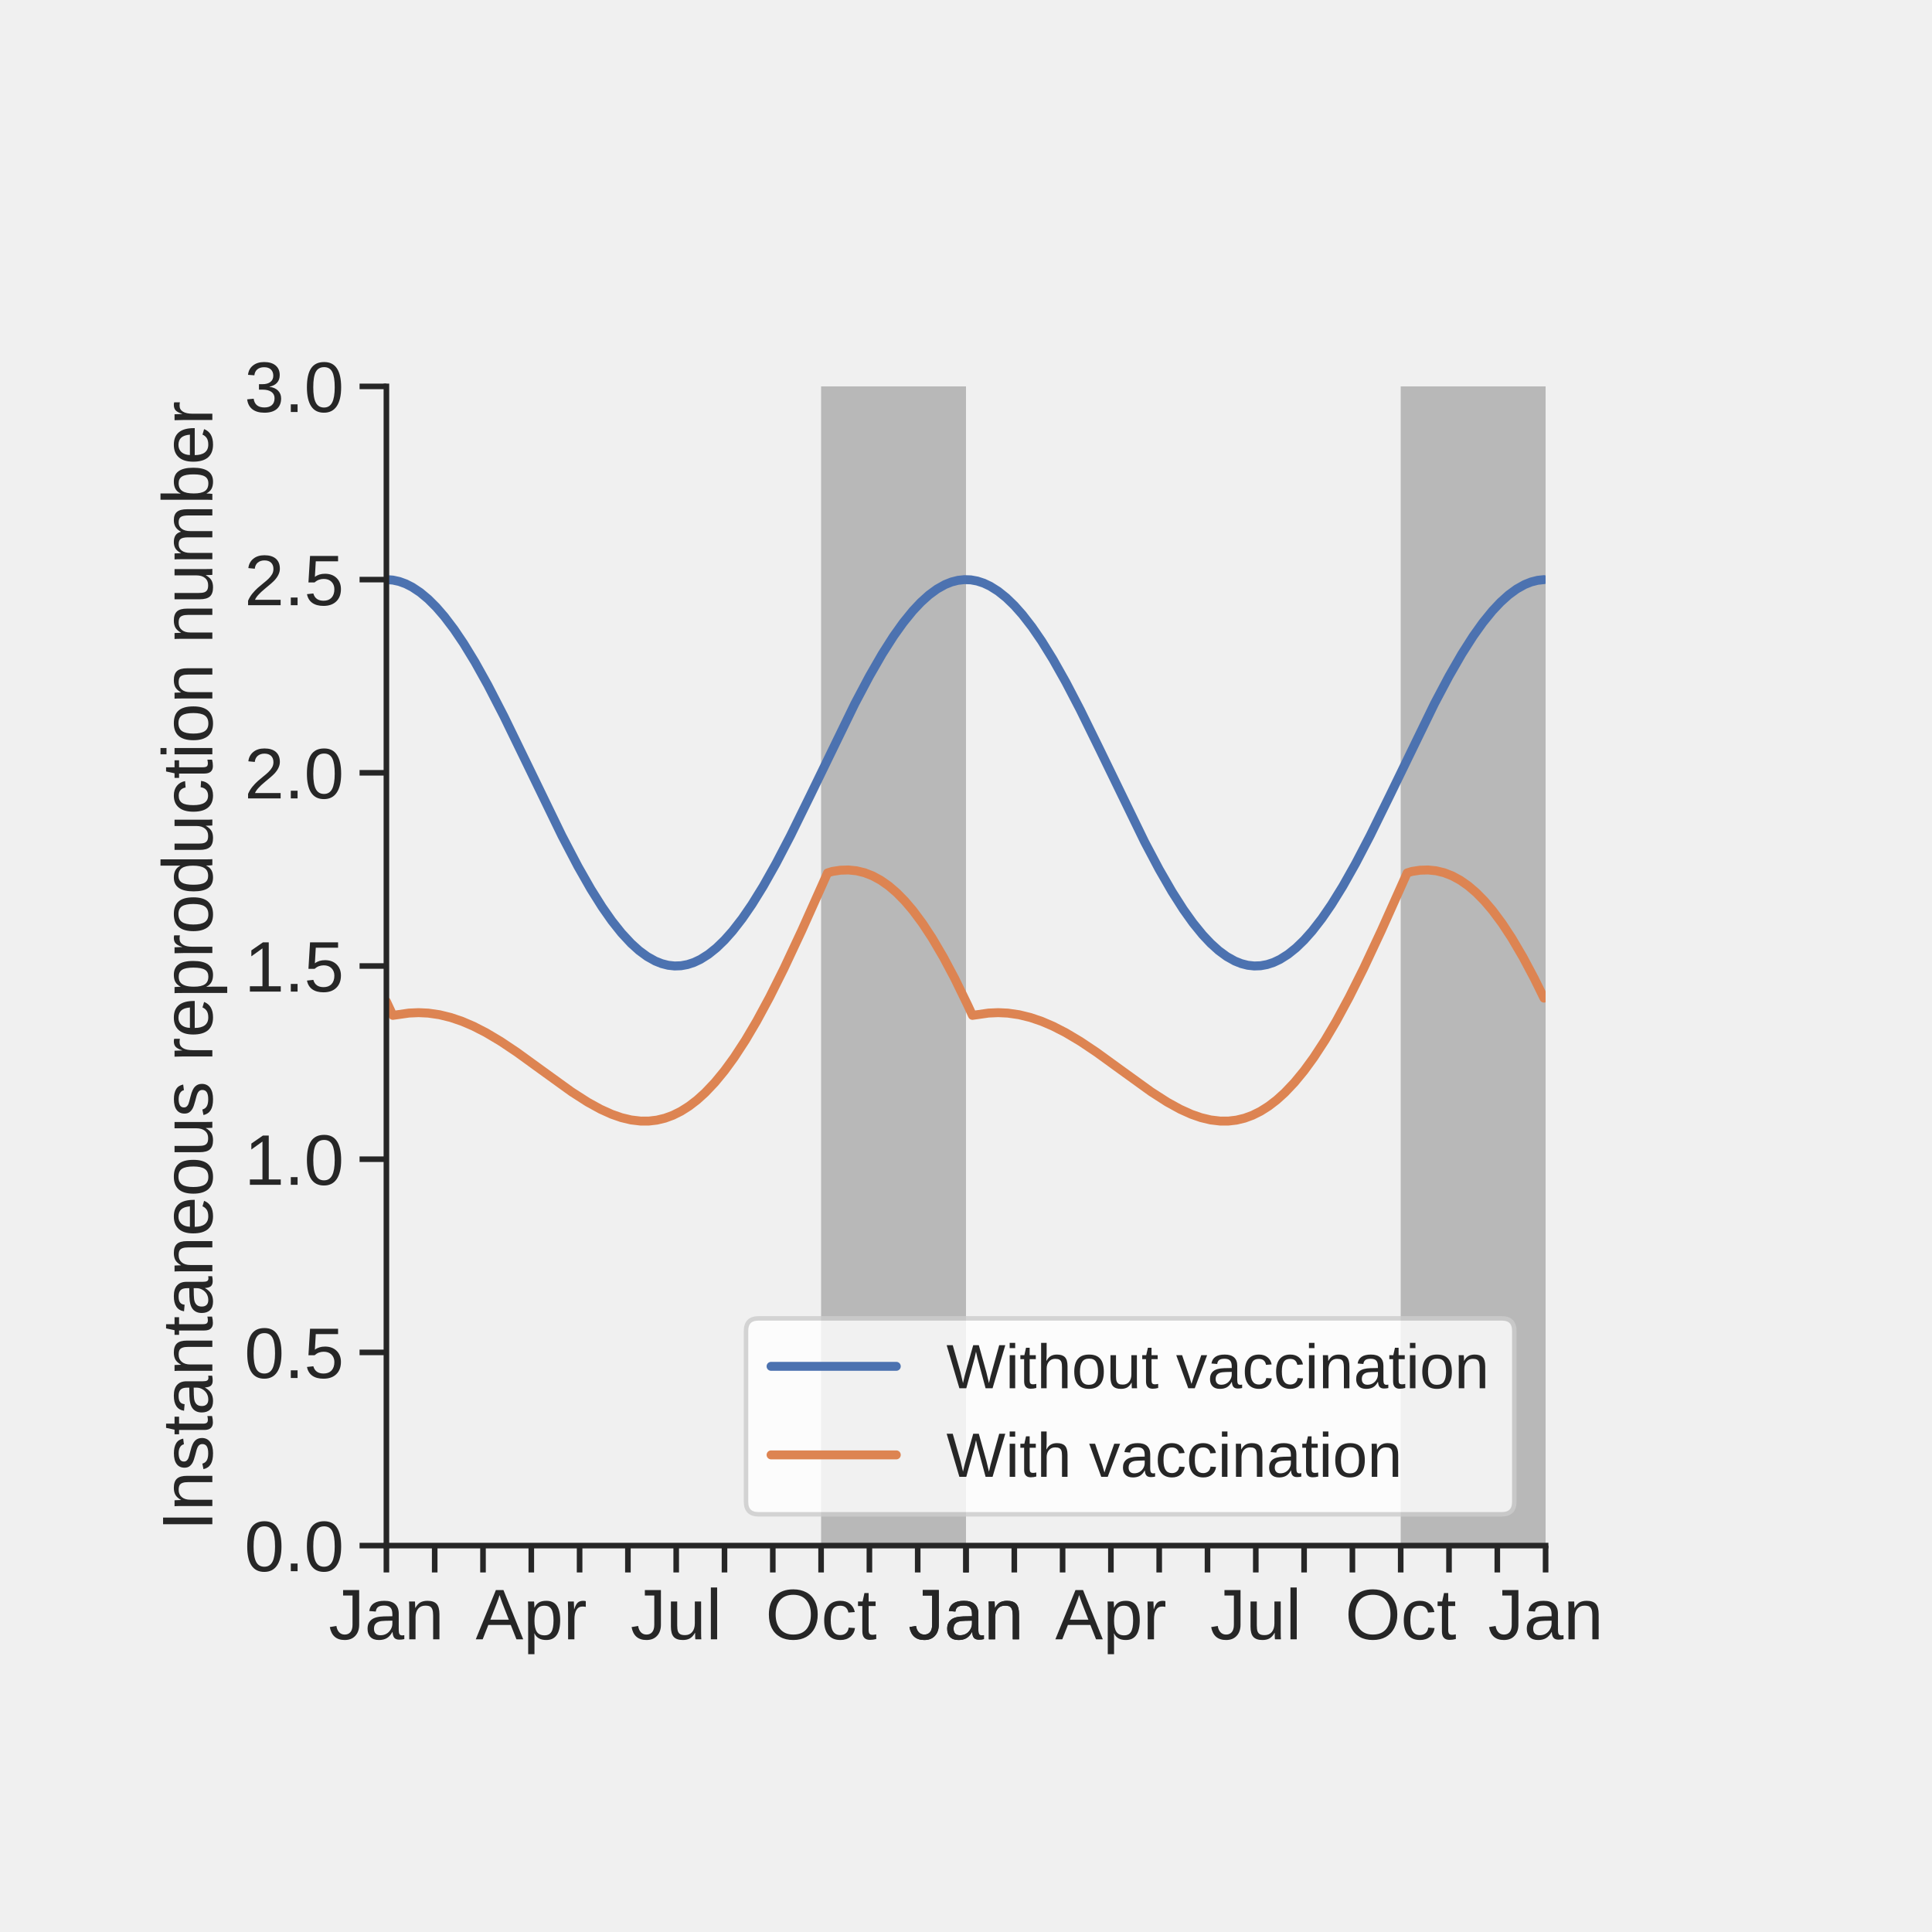
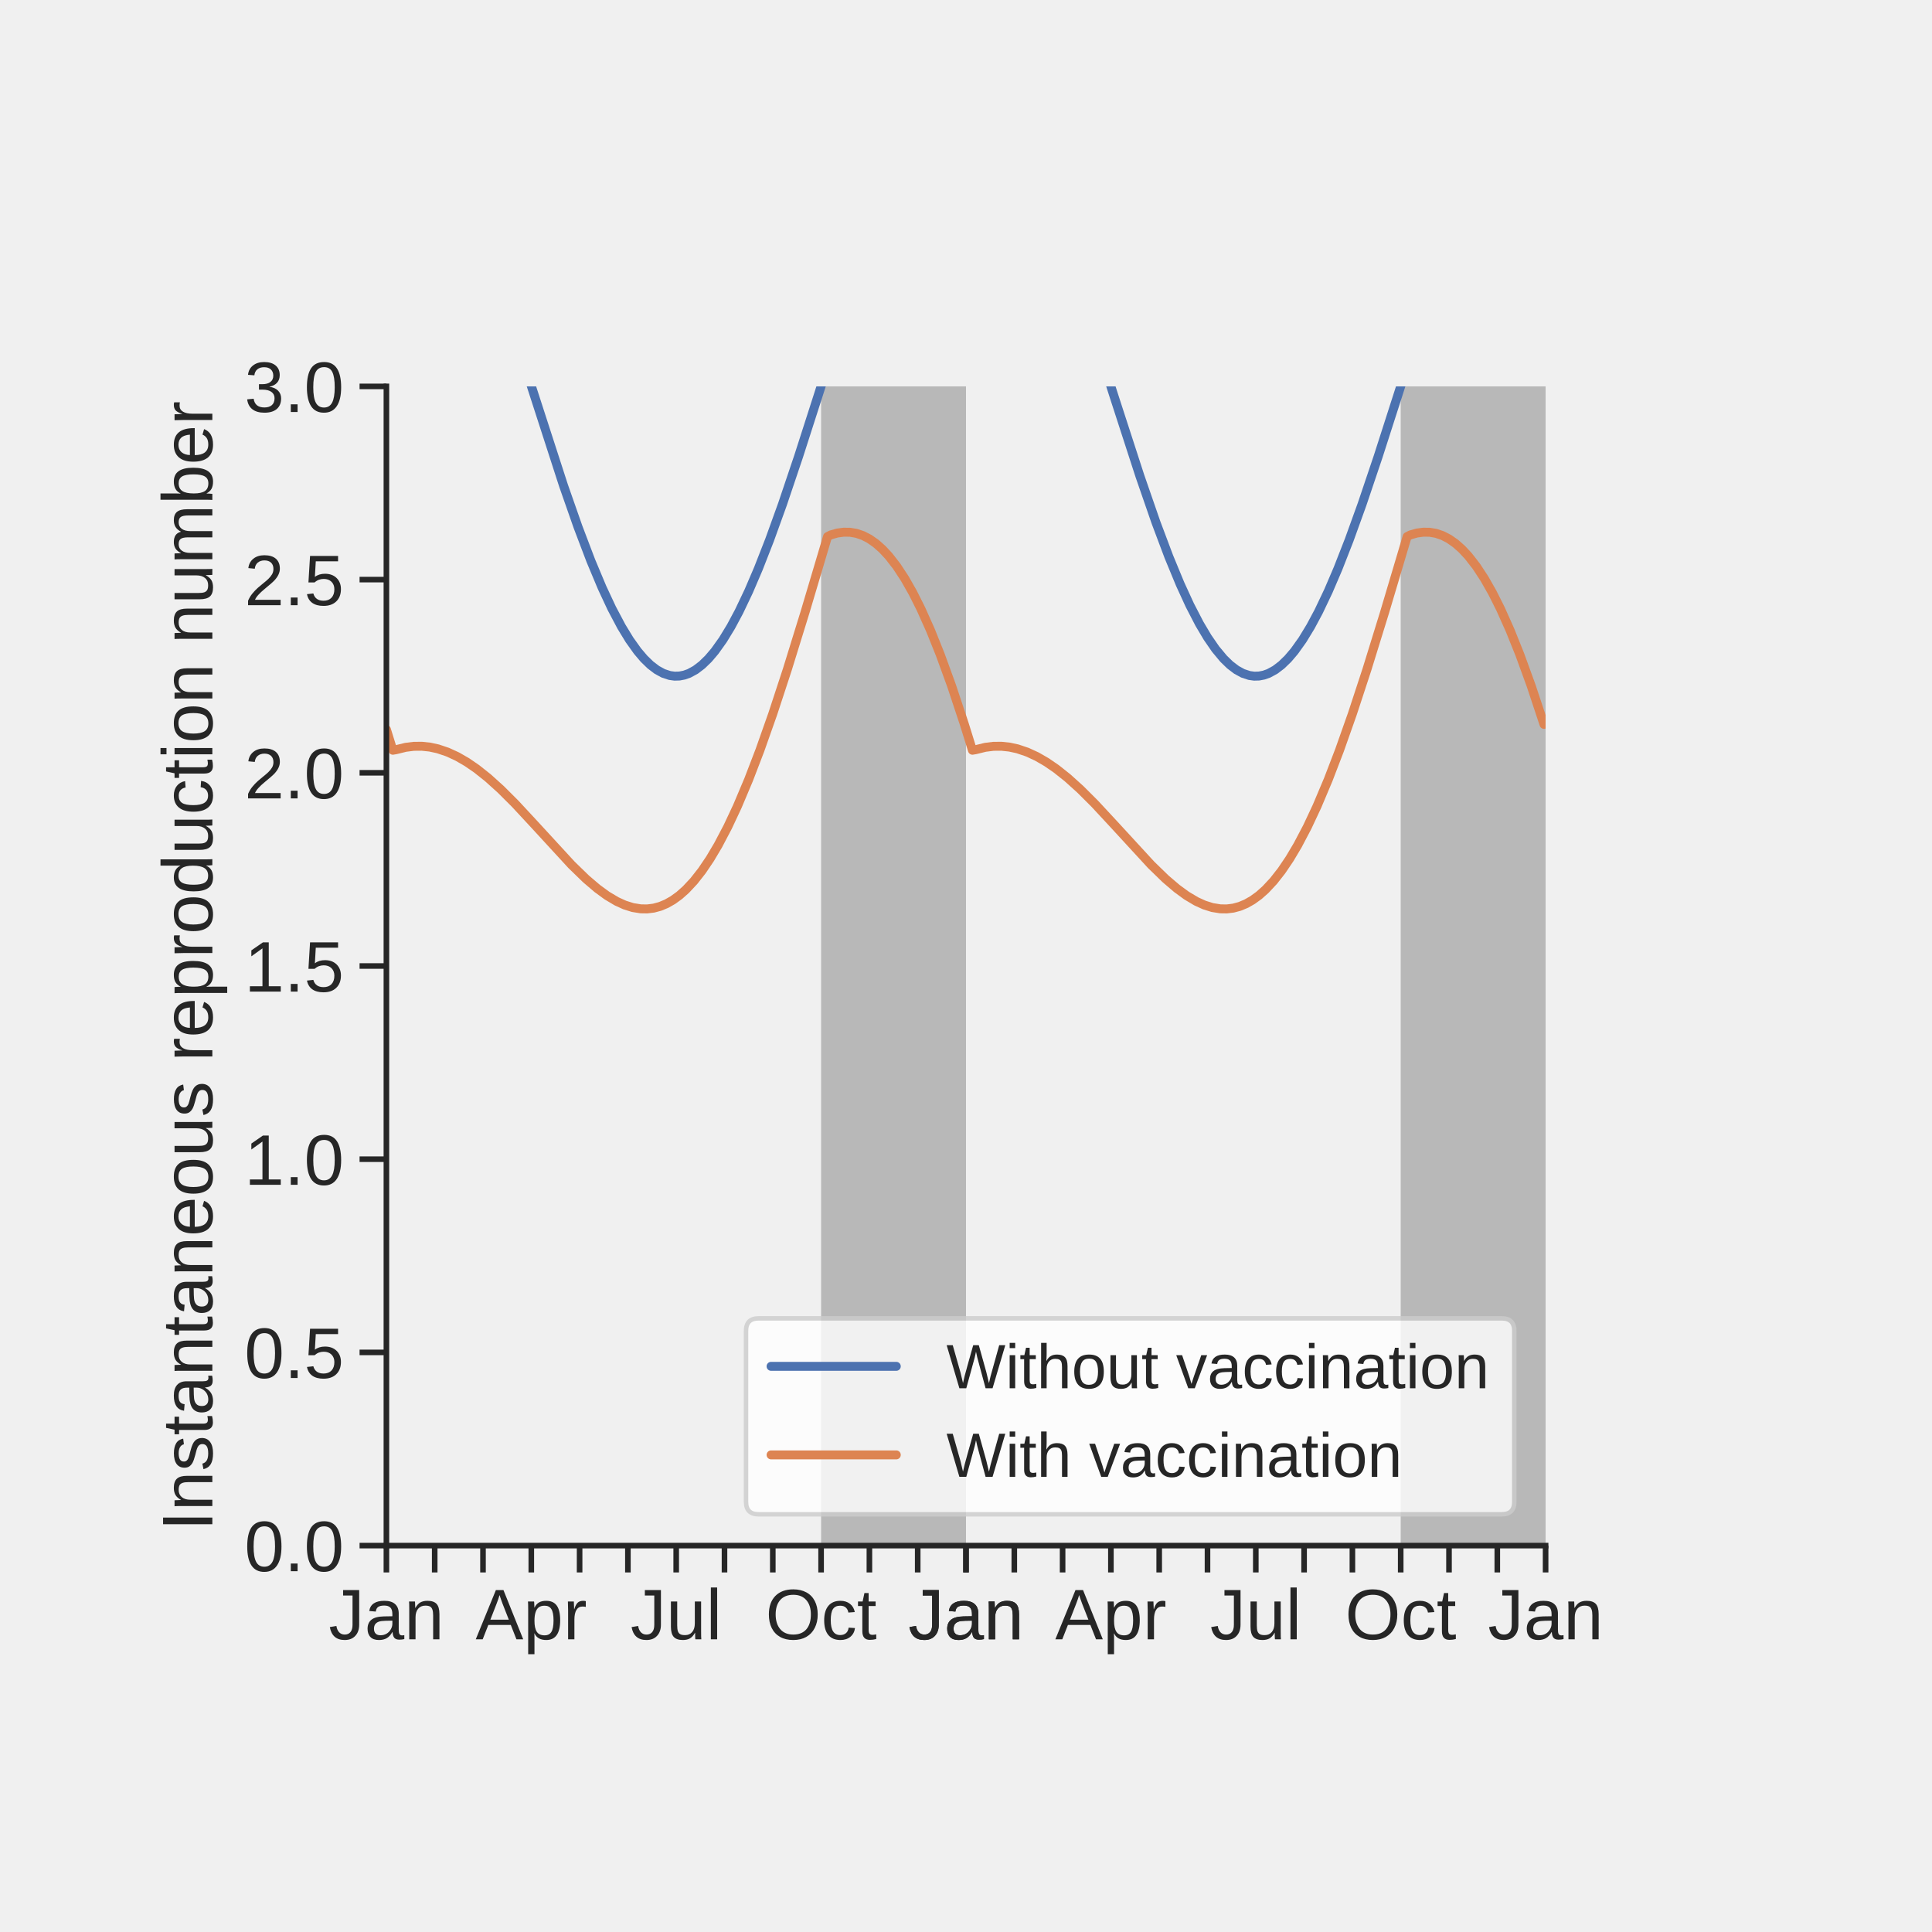
<svg xmlns="http://www.w3.org/2000/svg" xmlns:xlink="http://www.w3.org/1999/xlink" width="432pt" height="432pt" viewBox="0 0 432 432" version="1.1">
  <defs>
    <style type="text/css">*{stroke-linejoin: round; stroke-linecap: butt}</style>
  </defs>
  <g id="figure_1">
    <g id="patch_1">
      <path d="M 0 432  L 432 432  L 432 0  L 0 0  L 0 432  z " style="fill: none" />
    </g>
    <g id="axes_1">
      <g id="patch_2">
        <path d="M 86.4 345.6  L 345.6 345.6  L 345.6 86.4  L 86.4 86.4  L 86.4 345.6  z " style="fill: none" />
      </g>
      <g id="matplotlib.axis_1">
        <g id="xtick_1">
          <g id="line2d_1">
            <defs>
-               <path id="m154680f340" d="M 0 0  L 0 6  " style="stroke: #262626; stroke-width: 1.25" />
+               <path id="mcbe86874b8" d="M 0 0  L 0 6  " style="stroke: #262626; stroke-width: 1.25" />
            </defs>
            <g>
-               <use xlink:href="#m154680f340" x="86.4" y="345.6" style="fill: #262626; stroke: #262626; stroke-width: 1.25" />
+               <use xlink:href="#mcbe86874b8" x="86.4" y="345.6" style="fill: #262626; stroke: #262626; stroke-width: 1.25" />
            </g>
          </g>
          <g id="text_1">
            <text style="fill: #262626; font: 16px 'Arial', 'DejaVu Sans', 'Liberation Sans', 'Bitstream Vera Sans', sans-serif; text-anchor: middle" x="86.4" y="366.553" transform="rotate(-0 86.4 366.5525)">Jan</text>
          </g>
        </g>
        <g id="xtick_2">
          <g id="line2d_2">
            <g>
-               <use xlink:href="#m154680f340" x="97.2" y="345.6" style="fill: #262626; stroke: #262626; stroke-width: 1.25" />
+               <use xlink:href="#mcbe86874b8" x="97.2" y="345.6" style="fill: #262626; stroke: #262626; stroke-width: 1.25" />
            </g>
          </g>
        </g>
        <g id="xtick_3">
          <g id="line2d_3">
            <g>
-               <use xlink:href="#m154680f340" x="108" y="345.6" style="fill: #262626; stroke: #262626; stroke-width: 1.25" />
+               <use xlink:href="#mcbe86874b8" x="108" y="345.6" style="fill: #262626; stroke: #262626; stroke-width: 1.25" />
            </g>
          </g>
        </g>
        <g id="xtick_4">
          <g id="line2d_4">
            <g>
-               <use xlink:href="#m154680f340" x="118.8" y="345.6" style="fill: #262626; stroke: #262626; stroke-width: 1.25" />
+               <use xlink:href="#mcbe86874b8" x="118.8" y="345.6" style="fill: #262626; stroke: #262626; stroke-width: 1.25" />
            </g>
          </g>
          <g id="text_2">
            <text style="fill: #262626; font: 16px 'Arial', 'DejaVu Sans', 'Liberation Sans', 'Bitstream Vera Sans', sans-serif; text-anchor: middle" x="118.8" y="366.553" transform="rotate(-0 118.8 366.5525)">Apr</text>
          </g>
        </g>
        <g id="xtick_5">
          <g id="line2d_5">
            <g>
-               <use xlink:href="#m154680f340" x="129.6" y="345.6" style="fill: #262626; stroke: #262626; stroke-width: 1.25" />
+               <use xlink:href="#mcbe86874b8" x="129.6" y="345.6" style="fill: #262626; stroke: #262626; stroke-width: 1.25" />
            </g>
          </g>
        </g>
        <g id="xtick_6">
          <g id="line2d_6">
            <g>
-               <use xlink:href="#m154680f340" x="140.4" y="345.6" style="fill: #262626; stroke: #262626; stroke-width: 1.25" />
+               <use xlink:href="#mcbe86874b8" x="140.4" y="345.6" style="fill: #262626; stroke: #262626; stroke-width: 1.25" />
            </g>
          </g>
        </g>
        <g id="xtick_7">
          <g id="line2d_7">
            <g>
-               <use xlink:href="#m154680f340" x="151.2" y="345.6" style="fill: #262626; stroke: #262626; stroke-width: 1.25" />
+               <use xlink:href="#mcbe86874b8" x="151.2" y="345.6" style="fill: #262626; stroke: #262626; stroke-width: 1.25" />
            </g>
          </g>
          <g id="text_3">
            <text style="fill: #262626; font: 16px 'Arial', 'DejaVu Sans', 'Liberation Sans', 'Bitstream Vera Sans', sans-serif; text-anchor: middle" x="151.2" y="366.553" transform="rotate(-0 151.2 366.5525)">Jul</text>
          </g>
        </g>
        <g id="xtick_8">
          <g id="line2d_8">
            <g>
-               <use xlink:href="#m154680f340" x="162" y="345.6" style="fill: #262626; stroke: #262626; stroke-width: 1.25" />
+               <use xlink:href="#mcbe86874b8" x="162" y="345.6" style="fill: #262626; stroke: #262626; stroke-width: 1.25" />
            </g>
          </g>
        </g>
        <g id="xtick_9">
          <g id="line2d_9">
            <g>
-               <use xlink:href="#m154680f340" x="172.8" y="345.6" style="fill: #262626; stroke: #262626; stroke-width: 1.25" />
+               <use xlink:href="#mcbe86874b8" x="172.8" y="345.6" style="fill: #262626; stroke: #262626; stroke-width: 1.25" />
            </g>
          </g>
        </g>
        <g id="xtick_10">
          <g id="line2d_10">
            <g>
-               <use xlink:href="#m154680f340" x="183.6" y="345.6" style="fill: #262626; stroke: #262626; stroke-width: 1.25" />
+               <use xlink:href="#mcbe86874b8" x="183.6" y="345.6" style="fill: #262626; stroke: #262626; stroke-width: 1.25" />
            </g>
          </g>
          <g id="text_4">
            <text style="fill: #262626; font: 16px 'Arial', 'DejaVu Sans', 'Liberation Sans', 'Bitstream Vera Sans', sans-serif; text-anchor: middle" x="183.6" y="366.553" transform="rotate(-0 183.6 366.5525)">Oct</text>
          </g>
        </g>
        <g id="xtick_11">
          <g id="line2d_11">
            <g>
-               <use xlink:href="#m154680f340" x="194.4" y="345.6" style="fill: #262626; stroke: #262626; stroke-width: 1.25" />
+               <use xlink:href="#mcbe86874b8" x="194.4" y="345.6" style="fill: #262626; stroke: #262626; stroke-width: 1.25" />
            </g>
          </g>
        </g>
        <g id="xtick_12">
          <g id="line2d_12">
            <g>
-               <use xlink:href="#m154680f340" x="205.2" y="345.6" style="fill: #262626; stroke: #262626; stroke-width: 1.25" />
+               <use xlink:href="#mcbe86874b8" x="205.2" y="345.6" style="fill: #262626; stroke: #262626; stroke-width: 1.25" />
            </g>
          </g>
        </g>
        <g id="xtick_13">
          <g id="line2d_13">
            <g>
-               <use xlink:href="#m154680f340" x="216" y="345.6" style="fill: #262626; stroke: #262626; stroke-width: 1.25" />
+               <use xlink:href="#mcbe86874b8" x="216" y="345.6" style="fill: #262626; stroke: #262626; stroke-width: 1.25" />
            </g>
          </g>
          <g id="text_5">
            <text style="fill: #262626; font: 16px 'Arial', 'DejaVu Sans', 'Liberation Sans', 'Bitstream Vera Sans', sans-serif; text-anchor: middle" x="216" y="366.553" transform="rotate(-0 216 366.5525)">Jan</text>
          </g>
        </g>
        <g id="xtick_14">
          <g id="line2d_14">
            <g>
-               <use xlink:href="#m154680f340" x="216" y="345.6" style="fill: #262626; stroke: #262626; stroke-width: 1.25" />
+               <use xlink:href="#mcbe86874b8" x="216" y="345.6" style="fill: #262626; stroke: #262626; stroke-width: 1.25" />
            </g>
          </g>
          <g id="text_6">
            <text style="fill: #262626; font: 16px 'Arial', 'DejaVu Sans', 'Liberation Sans', 'Bitstream Vera Sans', sans-serif; text-anchor: middle" x="216" y="366.553" transform="rotate(-0 216 366.5525)">Jan</text>
          </g>
        </g>
        <g id="xtick_15">
          <g id="line2d_15">
            <g>
-               <use xlink:href="#m154680f340" x="226.8" y="345.6" style="fill: #262626; stroke: #262626; stroke-width: 1.25" />
+               <use xlink:href="#mcbe86874b8" x="226.8" y="345.6" style="fill: #262626; stroke: #262626; stroke-width: 1.25" />
            </g>
          </g>
        </g>
        <g id="xtick_16">
          <g id="line2d_16">
            <g>
-               <use xlink:href="#m154680f340" x="237.6" y="345.6" style="fill: #262626; stroke: #262626; stroke-width: 1.25" />
+               <use xlink:href="#mcbe86874b8" x="237.6" y="345.6" style="fill: #262626; stroke: #262626; stroke-width: 1.25" />
            </g>
          </g>
        </g>
        <g id="xtick_17">
          <g id="line2d_17">
            <g>
-               <use xlink:href="#m154680f340" x="248.4" y="345.6" style="fill: #262626; stroke: #262626; stroke-width: 1.25" />
+               <use xlink:href="#mcbe86874b8" x="248.4" y="345.6" style="fill: #262626; stroke: #262626; stroke-width: 1.25" />
            </g>
          </g>
          <g id="text_7">
            <text style="fill: #262626; font: 16px 'Arial', 'DejaVu Sans', 'Liberation Sans', 'Bitstream Vera Sans', sans-serif; text-anchor: middle" x="248.4" y="366.553" transform="rotate(-0 248.4 366.5525)">Apr</text>
          </g>
        </g>
        <g id="xtick_18">
          <g id="line2d_18">
            <g>
-               <use xlink:href="#m154680f340" x="259.2" y="345.6" style="fill: #262626; stroke: #262626; stroke-width: 1.25" />
+               <use xlink:href="#mcbe86874b8" x="259.2" y="345.6" style="fill: #262626; stroke: #262626; stroke-width: 1.25" />
            </g>
          </g>
        </g>
        <g id="xtick_19">
          <g id="line2d_19">
            <g>
-               <use xlink:href="#m154680f340" x="270" y="345.6" style="fill: #262626; stroke: #262626; stroke-width: 1.25" />
+               <use xlink:href="#mcbe86874b8" x="270" y="345.6" style="fill: #262626; stroke: #262626; stroke-width: 1.25" />
            </g>
          </g>
        </g>
        <g id="xtick_20">
          <g id="line2d_20">
            <g>
-               <use xlink:href="#m154680f340" x="280.8" y="345.6" style="fill: #262626; stroke: #262626; stroke-width: 1.25" />
+               <use xlink:href="#mcbe86874b8" x="280.8" y="345.6" style="fill: #262626; stroke: #262626; stroke-width: 1.25" />
            </g>
          </g>
          <g id="text_8">
            <text style="fill: #262626; font: 16px 'Arial', 'DejaVu Sans', 'Liberation Sans', 'Bitstream Vera Sans', sans-serif; text-anchor: middle" x="280.8" y="366.553" transform="rotate(-0 280.8 366.5525)">Jul</text>
          </g>
        </g>
        <g id="xtick_21">
          <g id="line2d_21">
            <g>
-               <use xlink:href="#m154680f340" x="291.6" y="345.6" style="fill: #262626; stroke: #262626; stroke-width: 1.25" />
+               <use xlink:href="#mcbe86874b8" x="291.6" y="345.6" style="fill: #262626; stroke: #262626; stroke-width: 1.25" />
            </g>
          </g>
        </g>
        <g id="xtick_22">
          <g id="line2d_22">
            <g>
-               <use xlink:href="#m154680f340" x="302.4" y="345.6" style="fill: #262626; stroke: #262626; stroke-width: 1.25" />
+               <use xlink:href="#mcbe86874b8" x="302.4" y="345.6" style="fill: #262626; stroke: #262626; stroke-width: 1.25" />
            </g>
          </g>
        </g>
        <g id="xtick_23">
          <g id="line2d_23">
            <g>
-               <use xlink:href="#m154680f340" x="313.2" y="345.6" style="fill: #262626; stroke: #262626; stroke-width: 1.25" />
+               <use xlink:href="#mcbe86874b8" x="313.2" y="345.6" style="fill: #262626; stroke: #262626; stroke-width: 1.25" />
            </g>
          </g>
          <g id="text_9">
            <text style="fill: #262626; font: 16px 'Arial', 'DejaVu Sans', 'Liberation Sans', 'Bitstream Vera Sans', sans-serif; text-anchor: middle" x="313.2" y="366.553" transform="rotate(-0 313.2 366.5525)">Oct</text>
          </g>
        </g>
        <g id="xtick_24">
          <g id="line2d_24">
            <g>
-               <use xlink:href="#m154680f340" x="324" y="345.6" style="fill: #262626; stroke: #262626; stroke-width: 1.25" />
+               <use xlink:href="#mcbe86874b8" x="324" y="345.6" style="fill: #262626; stroke: #262626; stroke-width: 1.25" />
            </g>
          </g>
        </g>
        <g id="xtick_25">
          <g id="line2d_25">
            <g>
-               <use xlink:href="#m154680f340" x="334.8" y="345.6" style="fill: #262626; stroke: #262626; stroke-width: 1.25" />
+               <use xlink:href="#mcbe86874b8" x="334.8" y="345.6" style="fill: #262626; stroke: #262626; stroke-width: 1.25" />
            </g>
          </g>
        </g>
        <g id="xtick_26">
          <g id="line2d_26">
            <g>
-               <use xlink:href="#m154680f340" x="345.6" y="345.6" style="fill: #262626; stroke: #262626; stroke-width: 1.25" />
+               <use xlink:href="#mcbe86874b8" x="345.6" y="345.6" style="fill: #262626; stroke: #262626; stroke-width: 1.25" />
            </g>
          </g>
          <g id="text_10">
            <text style="fill: #262626; font: 16px 'Arial', 'DejaVu Sans', 'Liberation Sans', 'Bitstream Vera Sans', sans-serif; text-anchor: middle" x="345.6" y="366.553" transform="rotate(-0 345.6 366.5525)">Jan</text>
          </g>
        </g>
        <g id="text_11">
          <text style="fill: #262626; font: 16px 'Arial', 'DejaVu Sans', 'Liberation Sans', 'Bitstream Vera Sans', sans-serif; text-anchor: middle" x="216" y="385.185" transform="rotate(-0 216 385.185)"> </text>
        </g>
      </g>
      <g id="matplotlib.axis_2">
        <g id="ytick_1">
          <g id="line2d_27">
            <defs>
-               <path id="m96589c5287" d="M 0 0  L -6 0  " style="stroke: #262626; stroke-width: 1.25" />
+               <path id="m237b97c2b8" d="M 0 0  L -6 0  " style="stroke: #262626; stroke-width: 1.25" />
            </defs>
            <g>
-               <use xlink:href="#m96589c5287" x="86.4" y="345.6" style="fill: #262626; stroke: #262626; stroke-width: 1.25" />
+               <use xlink:href="#m237b97c2b8" x="86.4" y="345.6" style="fill: #262626; stroke: #262626; stroke-width: 1.25" />
            </g>
          </g>
          <g id="text_12">
            <text style="fill: #262626; font: 16px 'Arial', 'DejaVu Sans', 'Liberation Sans', 'Bitstream Vera Sans', sans-serif; text-anchor: end" x="76.9" y="351.326" transform="rotate(-0 76.9 351.3263)">0.0</text>
          </g>
        </g>
        <g id="ytick_2">
          <g id="line2d_28">
            <g>
-               <use xlink:href="#m96589c5287" x="86.4" y="302.4" style="fill: #262626; stroke: #262626; stroke-width: 1.25" />
+               <use xlink:href="#m237b97c2b8" x="86.4" y="302.4" style="fill: #262626; stroke: #262626; stroke-width: 1.25" />
            </g>
          </g>
          <g id="text_13">
            <text style="fill: #262626; font: 16px 'Arial', 'DejaVu Sans', 'Liberation Sans', 'Bitstream Vera Sans', sans-serif; text-anchor: end" x="76.9" y="308.126" transform="rotate(-0 76.9 308.1263)">0.5</text>
          </g>
        </g>
        <g id="ytick_3">
          <g id="line2d_29">
            <g>
-               <use xlink:href="#m96589c5287" x="86.4" y="259.2" style="fill: #262626; stroke: #262626; stroke-width: 1.25" />
+               <use xlink:href="#m237b97c2b8" x="86.4" y="259.2" style="fill: #262626; stroke: #262626; stroke-width: 1.25" />
            </g>
          </g>
          <g id="text_14">
            <text style="fill: #262626; font: 16px 'Arial', 'DejaVu Sans', 'Liberation Sans', 'Bitstream Vera Sans', sans-serif; text-anchor: end" x="76.9" y="264.926" transform="rotate(-0 76.9 264.9262)">1.0</text>
          </g>
        </g>
        <g id="ytick_4">
          <g id="line2d_30">
            <g>
-               <use xlink:href="#m96589c5287" x="86.4" y="216" style="fill: #262626; stroke: #262626; stroke-width: 1.25" />
+               <use xlink:href="#m237b97c2b8" x="86.4" y="216" style="fill: #262626; stroke: #262626; stroke-width: 1.25" />
            </g>
          </g>
          <g id="text_15">
            <text style="fill: #262626; font: 16px 'Arial', 'DejaVu Sans', 'Liberation Sans', 'Bitstream Vera Sans', sans-serif; text-anchor: end" x="76.9" y="221.726" transform="rotate(-0 76.9 221.7262)">1.5</text>
          </g>
        </g>
        <g id="ytick_5">
          <g id="line2d_31">
            <g>
-               <use xlink:href="#m96589c5287" x="86.4" y="172.8" style="fill: #262626; stroke: #262626; stroke-width: 1.25" />
+               <use xlink:href="#m237b97c2b8" x="86.4" y="172.8" style="fill: #262626; stroke: #262626; stroke-width: 1.25" />
            </g>
          </g>
          <g id="text_16">
            <text style="fill: #262626; font: 16px 'Arial', 'DejaVu Sans', 'Liberation Sans', 'Bitstream Vera Sans', sans-serif; text-anchor: end" x="76.9" y="178.526" transform="rotate(-0 76.9 178.5263)">2.0</text>
          </g>
        </g>
        <g id="ytick_6">
          <g id="line2d_32">
            <g>
-               <use xlink:href="#m96589c5287" x="86.4" y="129.6" style="fill: #262626; stroke: #262626; stroke-width: 1.25" />
+               <use xlink:href="#m237b97c2b8" x="86.4" y="129.6" style="fill: #262626; stroke: #262626; stroke-width: 1.25" />
            </g>
          </g>
          <g id="text_17">
            <text style="fill: #262626; font: 16px 'Arial', 'DejaVu Sans', 'Liberation Sans', 'Bitstream Vera Sans', sans-serif; text-anchor: end" x="76.9" y="135.326" transform="rotate(-0 76.9 135.3262)">2.5</text>
          </g>
        </g>
        <g id="ytick_7">
          <g id="line2d_33">
            <g>
-               <use xlink:href="#m96589c5287" x="86.4" y="86.4" style="fill: #262626; stroke: #262626; stroke-width: 1.25" />
+               <use xlink:href="#m237b97c2b8" x="86.4" y="86.4" style="fill: #262626; stroke: #262626; stroke-width: 1.25" />
            </g>
          </g>
          <g id="text_18">
            <text style="fill: #262626; font: 16px 'Arial', 'DejaVu Sans', 'Liberation Sans', 'Bitstream Vera Sans', sans-serif; text-anchor: end" x="76.9" y="92.126" transform="rotate(-0 76.9 92.12625)">3.0</text>
          </g>
        </g>
        <g id="text_19">
          <text style="fill: #262626; font: 16px 'Arial', 'DejaVu Sans', 'Liberation Sans', 'Bitstream Vera Sans', sans-serif; text-anchor: middle" x="47.48" y="216" transform="rotate(-90 47.48 216)">Instantaneous reproduction number</text>
        </g>
      </g>
      <g id="PolyCollection_1">
        <defs>
-           <path id="ma3a9e4e7e6" d="M 216 -86.4  L 183.6 -86.4  L 183.6 -345.6  L 216 -345.6  L 216 -345.6  L 216 -86.4  z " />
+           <path id="mf9f37e4580" d="M 216 -86.4  L 183.6 -86.4  L 183.6 -345.6  L 216 -345.6  L 216 -345.6  L 216 -86.4  z " />
        </defs>
-         <g clip-path="url(#pb2956b657e)">
-           <use xlink:href="#ma3a9e4e7e6" x="0" y="432" style="fill: #808080; fill-opacity: 0.5" />
+         <g clip-path="url(#pf5f81d96f4)">
+           <use xlink:href="#mf9f37e4580" x="0" y="432" style="fill: #808080; fill-opacity: 0.5" />
        </g>
      </g>
      <g id="PolyCollection_2">
        <defs>
-           <path id="m6608b9d5bb" d="M 345.6 -86.4  L 313.2 -86.4  L 313.2 -345.6  L 345.6 -345.6  L 345.6 -345.6  L 345.6 -86.4  z " />
+           <path id="m54b0a6c513" d="M 345.6 -86.4  L 313.2 -86.4  L 313.2 -345.6  L 345.6 -345.6  L 345.6 -345.6  L 345.6 -86.4  z " />
        </defs>
-         <g clip-path="url(#pb2956b657e)">
-           <use xlink:href="#m6608b9d5bb" x="0" y="432" style="fill: #808080; fill-opacity: 0.5" />
+         <g clip-path="url(#pf5f81d96f4)">
+           <use xlink:href="#m54b0a6c513" x="0" y="432" style="fill: #808080; fill-opacity: 0.5" />
        </g>
      </g>
      <g id="line2d_34">
-         <path d="M 86.4 129.6  L 87.84 129.705  L 89.28 130.02  L 90.72 130.544  L 92.16 131.273  L 93.96 132.469  L 95.76 133.972  L 97.56 135.77  L 99.36 137.85  L 101.52 140.696  L 103.68 143.894  L 106.2 148.021  L 109.08 153.188  L 112.68 160.17  L 117.72 170.539  L 125.64 186.865  L 129.24 193.744  L 132.12 198.798  L 134.64 202.809  L 136.8 205.893  L 138.96 208.614  L 141.12 210.943  L 142.92 212.566  L 144.72 213.886  L 146.52 214.893  L 147.96 215.468  L 149.4 215.836  L 150.84 215.993  L 152.28 215.941  L 153.72 215.678  L 155.16 215.206  L 156.6 214.528  L 158.4 213.395  L 160.2 211.952  L 162 210.212  L 163.8 208.187  L 165.96 205.403  L 168.12 202.262  L 170.64 198.192  L 173.52 193.081  L 176.76 186.865  L 181.08 178.065  L 191.16 157.319  L 194.4 151.2  L 197.28 146.203  L 199.8 142.253  L 201.96 139.227  L 204.12 136.569  L 205.92 134.657  L 207.72 133.034  L 209.52 131.714  L 211.32 130.707  L 212.76 130.132  L 214.2 129.764  L 215.64 129.607  L 217.08 129.659  L 218.52 129.922  L 219.96 130.394  L 221.4 131.072  L 223.2 132.205  L 225 133.648  L 226.8 135.388  L 228.6 137.413  L 230.76 140.197  L 232.92 143.338  L 235.44 147.408  L 238.32 152.519  L 241.56 158.735  L 245.88 167.535  L 255.96 188.281  L 259.2 194.4  L 262.08 199.397  L 264.6 203.347  L 266.76 206.373  L 268.92 209.031  L 270.72 210.943  L 272.52 212.566  L 274.32 213.886  L 276.12 214.893  L 277.56 215.468  L 279 215.836  L 280.44 215.993  L 281.88 215.941  L 283.32 215.678  L 284.76 215.206  L 286.2 214.528  L 288 213.395  L 289.8 211.952  L 291.6 210.212  L 293.4 208.187  L 295.56 205.403  L 297.72 202.262  L 300.24 198.192  L 303.12 193.081  L 306.36 186.865  L 310.68 178.065  L 320.76 157.319  L 324 151.2  L 326.88 146.203  L 329.4 142.253  L 331.56 139.227  L 333.72 136.569  L 335.52 134.657  L 337.32 133.034  L 339.12 131.714  L 340.92 130.707  L 342.36 130.132  L 343.8 129.764  L 345.24 129.607  L 345.24 129.607  " clip-path="url(#pb2956b657e)" style="fill: none; stroke: #4c72b0; stroke-width: 2; stroke-linecap: round" />
+         <path d="M 86.4 21.6  L 87.48 21.689  L 88.56 21.955  L 90 22.584  L 91.44 23.525  L 92.88 24.772  L 94.32 26.318  L 95.76 28.158  L 97.56 30.856  L 99.36 33.976  L 101.52 38.244  L 103.68 43.04  L 106.2 49.232  L 109.08 56.981  L 112.32 66.376  L 116.64 79.627  L 126 108.563  L 129.24 117.816  L 132.12 125.398  L 134.64 131.414  L 136.8 136.04  L 138.96 140.122  L 140.76 143.075  L 142.56 145.598  L 144 147.292  L 145.44 148.69  L 146.88 149.784  L 148.32 150.569  L 149.76 151.042  L 150.84 151.19  L 151.92 151.161  L 153 150.953  L 154.08 150.569  L 155.52 149.784  L 156.96 148.69  L 158.4 147.292  L 159.84 145.598  L 161.64 143.075  L 163.44 140.122  L 165.24 136.759  L 167.4 132.221  L 169.56 127.18  L 172.08 120.739  L 174.96 112.757  L 178.56 102.077  L 184.32 84.139  L 190.08 66.376  L 193.68 55.978  L 196.56 48.312  L 199.08 42.207  L 201.24 37.495  L 203.4 33.319  L 205.2 30.282  L 207 27.671  L 208.8 25.508  L 210.24 24.11  L 211.68 23.016  L 213.12 22.231  L 214.56 21.758  L 215.64 21.61  L 216.72 21.639  L 217.8 21.847  L 218.88 22.231  L 220.32 23.016  L 221.76 24.11  L 223.2 25.508  L 224.64 27.202  L 226.44 29.725  L 228.24 32.678  L 230.04 36.041  L 232.2 40.579  L 234.36 45.62  L 236.88 52.061  L 239.76 60.043  L 243.36 70.723  L 249.12 88.661  L 254.88 106.424  L 258.48 116.822  L 261.36 124.488  L 263.88 130.593  L 266.04 135.305  L 268.2 139.481  L 270 142.518  L 271.8 145.129  L 273.6 147.292  L 275.04 148.69  L 276.48 149.784  L 277.92 150.569  L 279.36 151.042  L 280.44 151.19  L 281.52 151.161  L 282.6 150.953  L 283.68 150.569  L 285.12 149.784  L 286.56 148.69  L 288 147.292  L 289.44 145.598  L 291.24 143.075  L 293.04 140.122  L 294.84 136.759  L 297 132.221  L 299.16 127.18  L 301.68 120.739  L 304.56 112.757  L 308.16 102.077  L 313.92 84.139  L 319.68 66.376  L 323.28 55.978  L 326.16 48.312  L 328.68 42.207  L 330.84 37.495  L 333 33.319  L 334.8 30.282  L 336.6 27.671  L 338.4 25.508  L 339.84 24.11  L 341.28 23.016  L 342.72 22.231  L 344.16 21.758  L 345.24 21.61  L 345.24 21.61  " clip-path="url(#pf5f81d96f4)" style="fill: none; stroke: #4c72b0; stroke-width: 2; stroke-linecap: round" />
      </g>
      <g id="line2d_35">
-         <path d="M 86.4 223.939  L 87.84 227.038  L 88.92 226.887  L 91.44 226.525  L 93.6 226.43  L 95.76 226.533  L 98.28 226.898  L 100.8 227.516  L 103.32 228.373  L 105.84 229.451  L 108.72 230.929  L 111.96 232.86  L 115.56 235.267  L 120.96 239.184  L 127.8 244.123  L 131.4 246.436  L 134.28 248.023  L 136.8 249.159  L 138.96 249.909  L 141.12 250.424  L 143.28 250.679  L 145.08 250.675  L 146.88 250.462  L 148.68 250.029  L 150.48 249.368  L 152.28 248.471  L 154.08 247.333  L 155.88 245.95  L 157.68 244.321  L 159.84 242.043  L 162 239.418  L 164.16 236.456  L 166.68 232.594  L 169.2 228.324  L 172.08 222.996  L 175.32 216.514  L 179.28 208.058  L 185.04 195.188  L 186.12 194.855  L 187.92 194.581  L 189.72 194.527  L 191.52 194.711  L 193.32 195.146  L 195.12 195.847  L 196.92 196.824  L 198.72 198.083  L 200.52 199.627  L 202.32 201.458  L 204.12 203.572  L 206.28 206.474  L 208.44 209.76  L 210.96 214.051  L 213.48 218.794  L 216.36 224.703  L 217.44 227.038  L 218.52 226.887  L 221.04 226.525  L 223.2 226.43  L 225.36 226.533  L 227.88 226.898  L 230.4 227.516  L 232.92 228.373  L 235.44 229.451  L 238.32 230.929  L 241.56 232.86  L 245.16 235.267  L 250.56 239.184  L 257.4 244.123  L 261 246.436  L 263.88 248.023  L 266.4 249.159  L 268.56 249.909  L 270.72 250.424  L 272.88 250.679  L 274.68 250.675  L 276.48 250.462  L 278.28 250.029  L 280.08 249.368  L 281.88 248.471  L 283.68 247.333  L 285.48 245.95  L 287.28 244.321  L 289.44 242.043  L 291.6 239.418  L 293.76 236.456  L 296.28 232.594  L 298.8 228.324  L 301.68 222.996  L 304.92 216.514  L 308.88 208.058  L 314.64 195.188  L 315.72 194.855  L 317.52 194.581  L 319.32 194.527  L 321.12 194.711  L 322.92 195.146  L 324.72 195.847  L 326.52 196.824  L 328.32 198.083  L 330.12 199.627  L 331.92 201.458  L 333.72 203.572  L 335.88 206.474  L 338.04 209.76  L 340.56 214.051  L 343.08 218.794  L 345.24 223.181  L 345.24 223.181  " clip-path="url(#pb2956b657e)" style="fill: none; stroke: #dd8452; stroke-width: 2; stroke-linecap: round" />
+         <path d="M 86.4 163.108  L 87.84 167.756  L 88.56 167.632  L 90.72 167.102  L 92.52 166.878  L 94.32 166.863  L 96.12 167.054  L 97.92 167.445  L 100.08 168.172  L 102.24 169.166  L 104.4 170.413  L 106.56 171.896  L 109.08 173.895  L 111.96 176.49  L 115.2 179.724  L 119.52 184.38  L 127.8 193.384  L 131.04 196.529  L 133.56 198.679  L 135.72 200.256  L 137.88 201.543  L 139.68 202.362  L 141.48 202.928  L 143.28 203.218  L 144.72 203.238  L 146.16 203.06  L 147.6 202.674  L 149.04 202.074  L 150.48 201.252  L 151.92 200.205  L 153.36 198.926  L 155.16 196.999  L 156.96 194.703  L 158.76 192.039  L 160.56 189.009  L 162.72 184.901  L 164.88 180.294  L 167.4 174.321  L 169.92 167.752  L 172.8 159.595  L 176.04 149.722  L 180 136.911  L 185.04 119.982  L 185.76 119.61  L 187.2 119.196  L 188.64 118.998  L 190.08 119.017  L 191.52 119.266  L 192.96 119.757  L 194.4 120.502  L 195.84 121.507  L 197.28 122.78  L 198.72 124.324  L 200.52 126.641  L 202.32 129.387  L 204.12 132.557  L 205.92 136.145  L 208.08 140.98  L 210.24 146.366  L 212.76 153.294  L 215.64 161.972  L 217.44 167.756  L 218.16 167.632  L 220.32 167.102  L 222.12 166.878  L 223.92 166.863  L 225.72 167.054  L 227.52 167.445  L 229.68 168.172  L 231.84 169.166  L 234 170.413  L 236.16 171.896  L 238.68 173.895  L 241.56 176.49  L 244.8 179.724  L 249.12 184.38  L 257.4 193.384  L 260.64 196.529  L 263.16 198.679  L 265.32 200.256  L 267.48 201.543  L 269.28 202.362  L 271.08 202.928  L 272.88 203.218  L 274.32 203.238  L 275.76 203.06  L 277.2 202.674  L 278.64 202.074  L 280.08 201.252  L 281.52 200.205  L 282.96 198.926  L 284.76 196.999  L 286.56 194.703  L 288.36 192.039  L 290.16 189.009  L 292.32 184.901  L 294.48 180.294  L 297 174.321  L 299.52 167.752  L 302.4 159.595  L 305.64 149.722  L 309.6 136.911  L 314.64 119.982  L 315.36 119.61  L 316.8 119.196  L 318.24 118.998  L 319.68 119.017  L 321.12 119.266  L 322.56 119.757  L 324 120.502  L 325.44 121.507  L 326.88 122.78  L 328.32 124.324  L 330.12 126.641  L 331.92 129.387  L 333.72 132.557  L 335.52 136.145  L 337.68 140.98  L 339.84 146.366  L 342.36 153.294  L 345.24 161.972  L 345.24 161.972  " clip-path="url(#pf5f81d96f4)" style="fill: none; stroke: #dd8452; stroke-width: 2; stroke-linecap: round" />
      </g>
      <g id="patch_3">
        <path d="M 86.4 345.6  L 86.4 86.4  " style="fill: none; stroke: #262626; stroke-width: 1.25; stroke-linejoin: miter; stroke-linecap: square" />
      </g>
      <g id="patch_4">
        <path d="M 86.4 345.6  L 345.6 345.6  " style="fill: none; stroke: #262626; stroke-width: 1.25; stroke-linejoin: miter; stroke-linecap: square" />
      </g>
      <g id="legend_1">
        <g id="patch_5">
          <path d="M 169.613 338.6  L 335.8 338.6  Q 338.6 338.6 338.6 335.8  L 338.6 297.593  Q 338.6 294.793 335.8 294.793  L 169.613 294.793  Q 166.813 294.793 166.813 297.593  L 166.813 335.8  Q 166.813 338.6 169.613 338.6  z " style="fill: #ffffff; opacity: 0.8; stroke: #cccccc; stroke-linejoin: miter" />
        </g>
        <g id="line2d_36">
          <path d="M 172.413 305.514  L 186.413 305.514  L 200.413 305.514  " style="fill: none; stroke: #4c72b0; stroke-width: 2; stroke-linecap: round" />
        </g>
        <g id="text_20">
          <text style="fill: #262626; font: 14px 'Arial', 'DejaVu Sans', 'Liberation Sans', 'Bitstream Vera Sans', sans-serif; text-anchor: start" x="211.613" y="310.414" transform="rotate(-0 211.6134 310.4141)">Without vaccination</text>
        </g>
        <g id="line2d_37">
          <path d="M 172.413 325.317  L 186.413 325.317  L 200.413 325.317  " style="fill: none; stroke: #dd8452; stroke-width: 2; stroke-linecap: round" />
        </g>
        <g id="text_21">
          <text style="fill: #262626; font: 14px 'Arial', 'DejaVu Sans', 'Liberation Sans', 'Bitstream Vera Sans', sans-serif; text-anchor: start" x="211.613" y="330.217" transform="rotate(-0 211.6134 330.2175)">With vaccination</text>
        </g>
      </g>
    </g>
  </g>
  <defs>
-     <clipPath id="pb2956b657e">
+     <clipPath id="pf5f81d96f4">
      <rect x="86.4" y="86.4" width="259.2" height="259.2" />
    </clipPath>
  </defs>
</svg>
